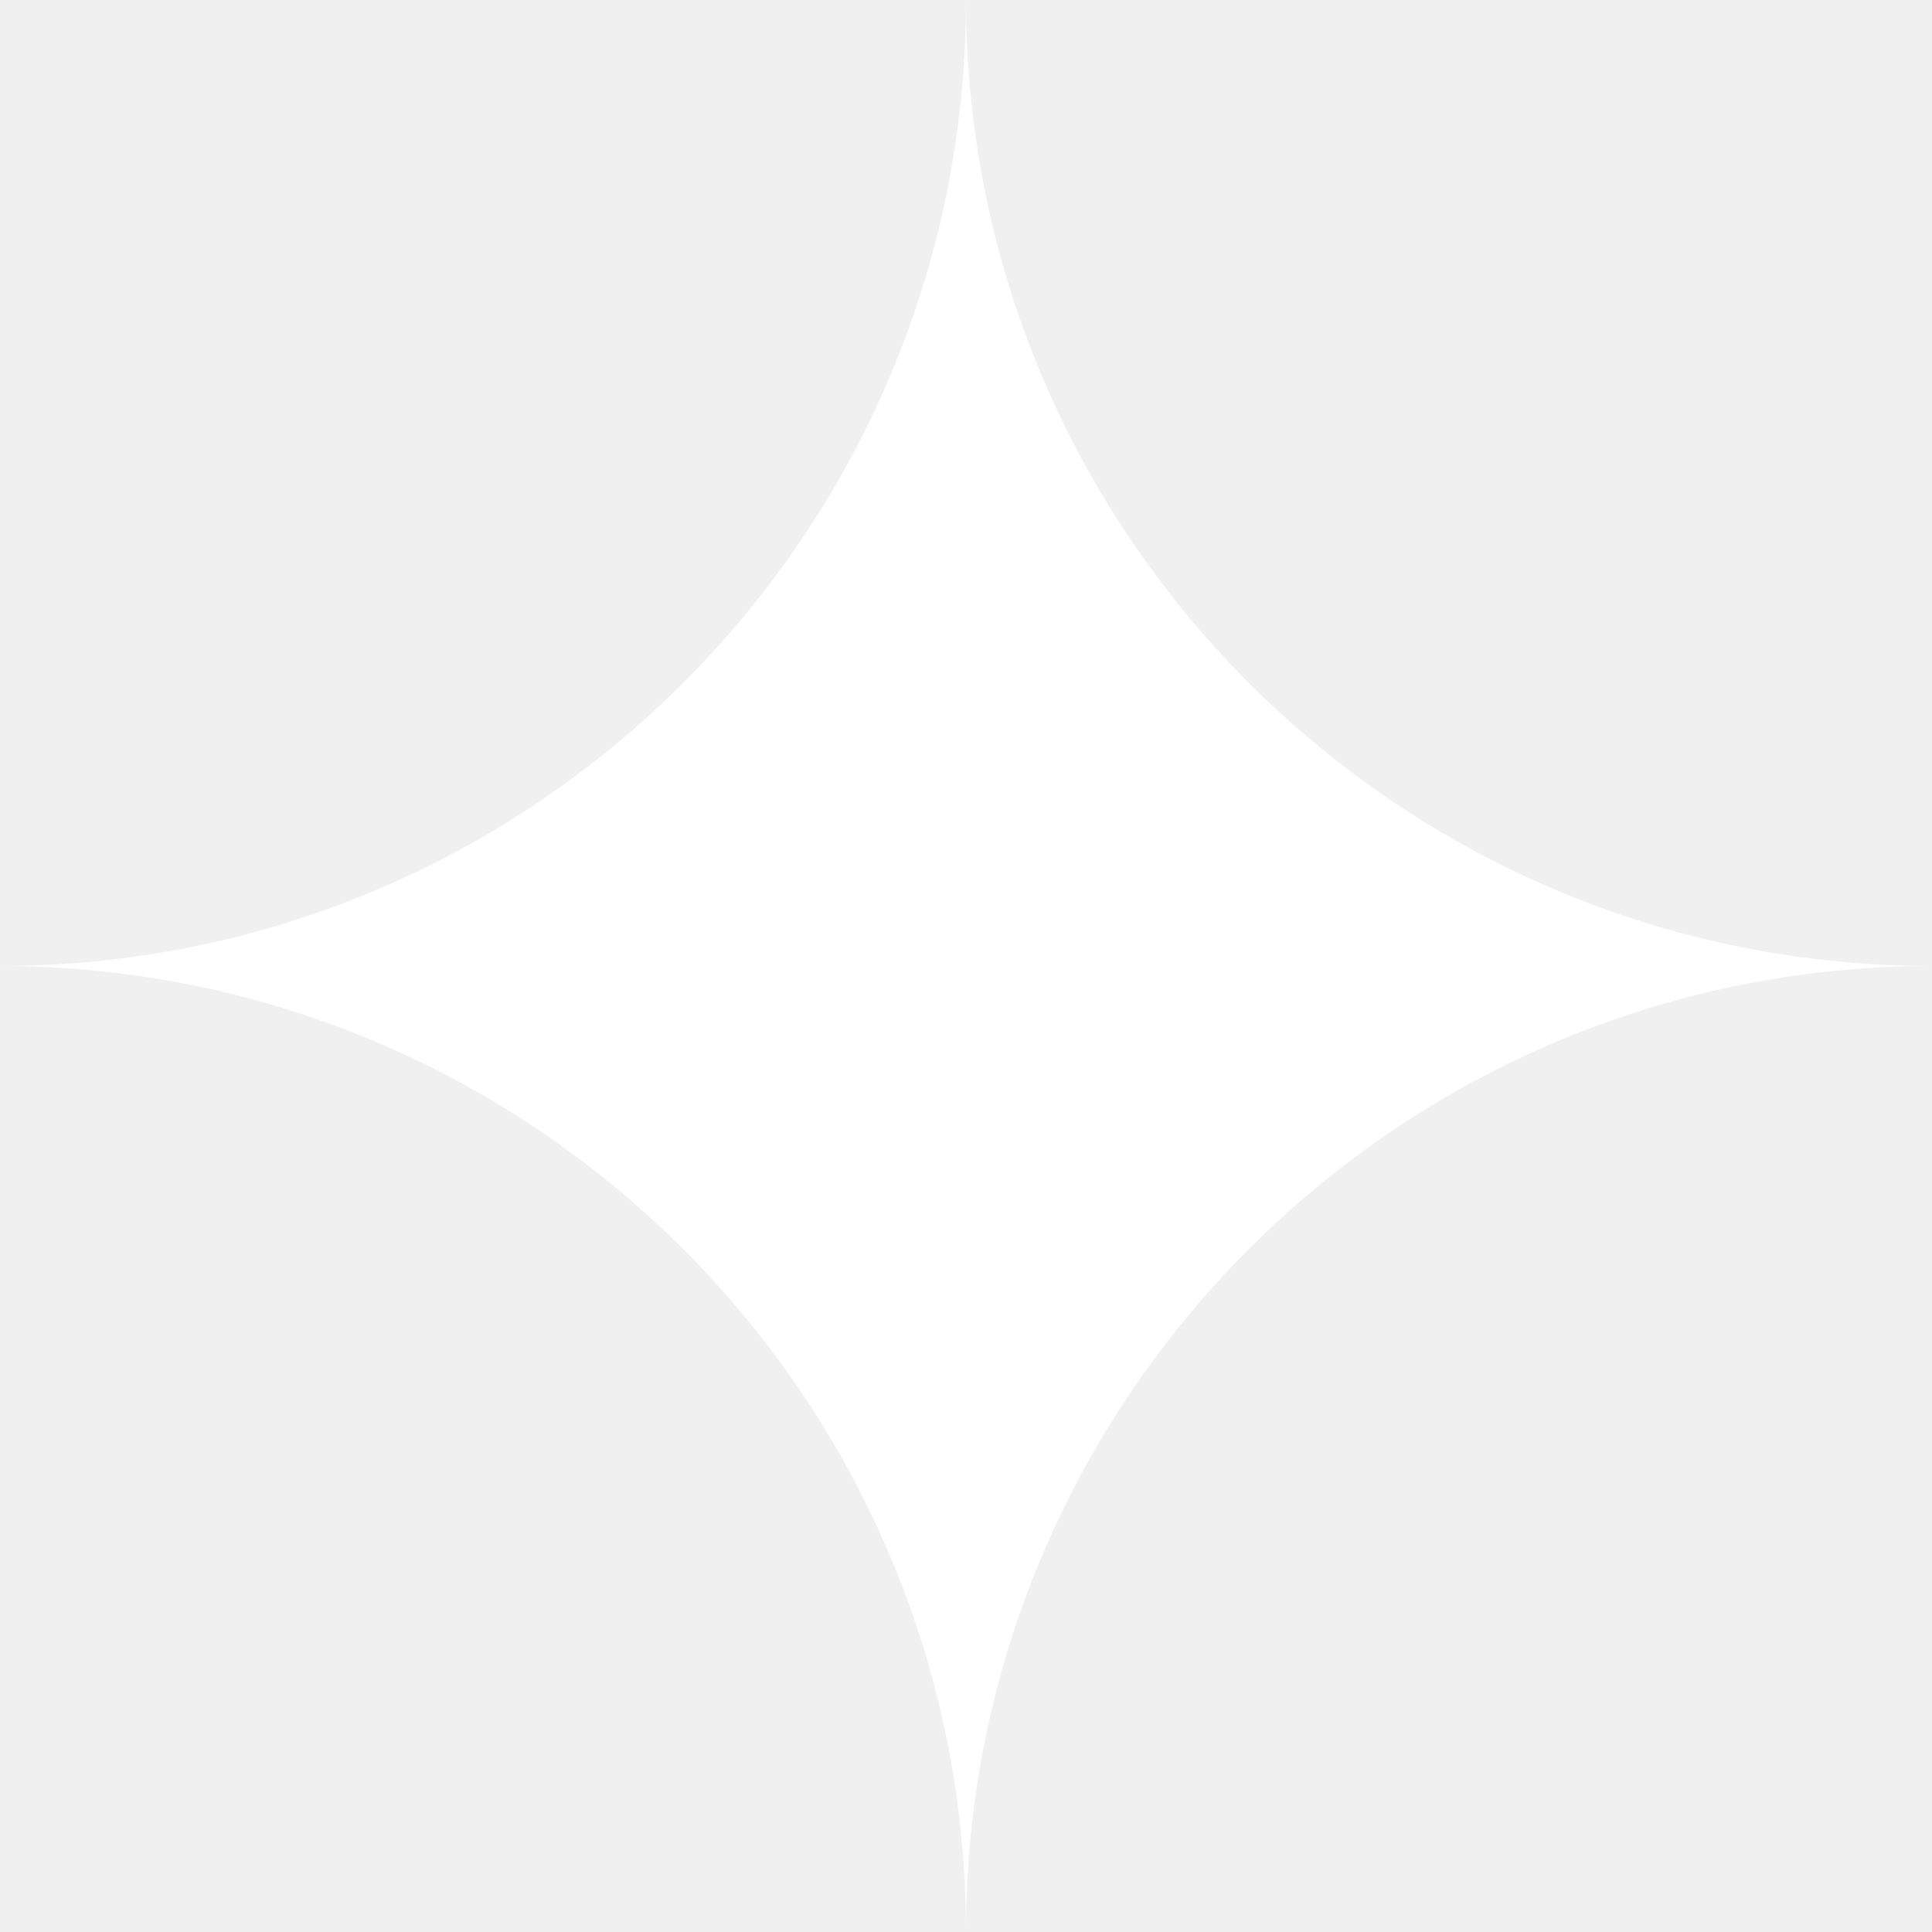
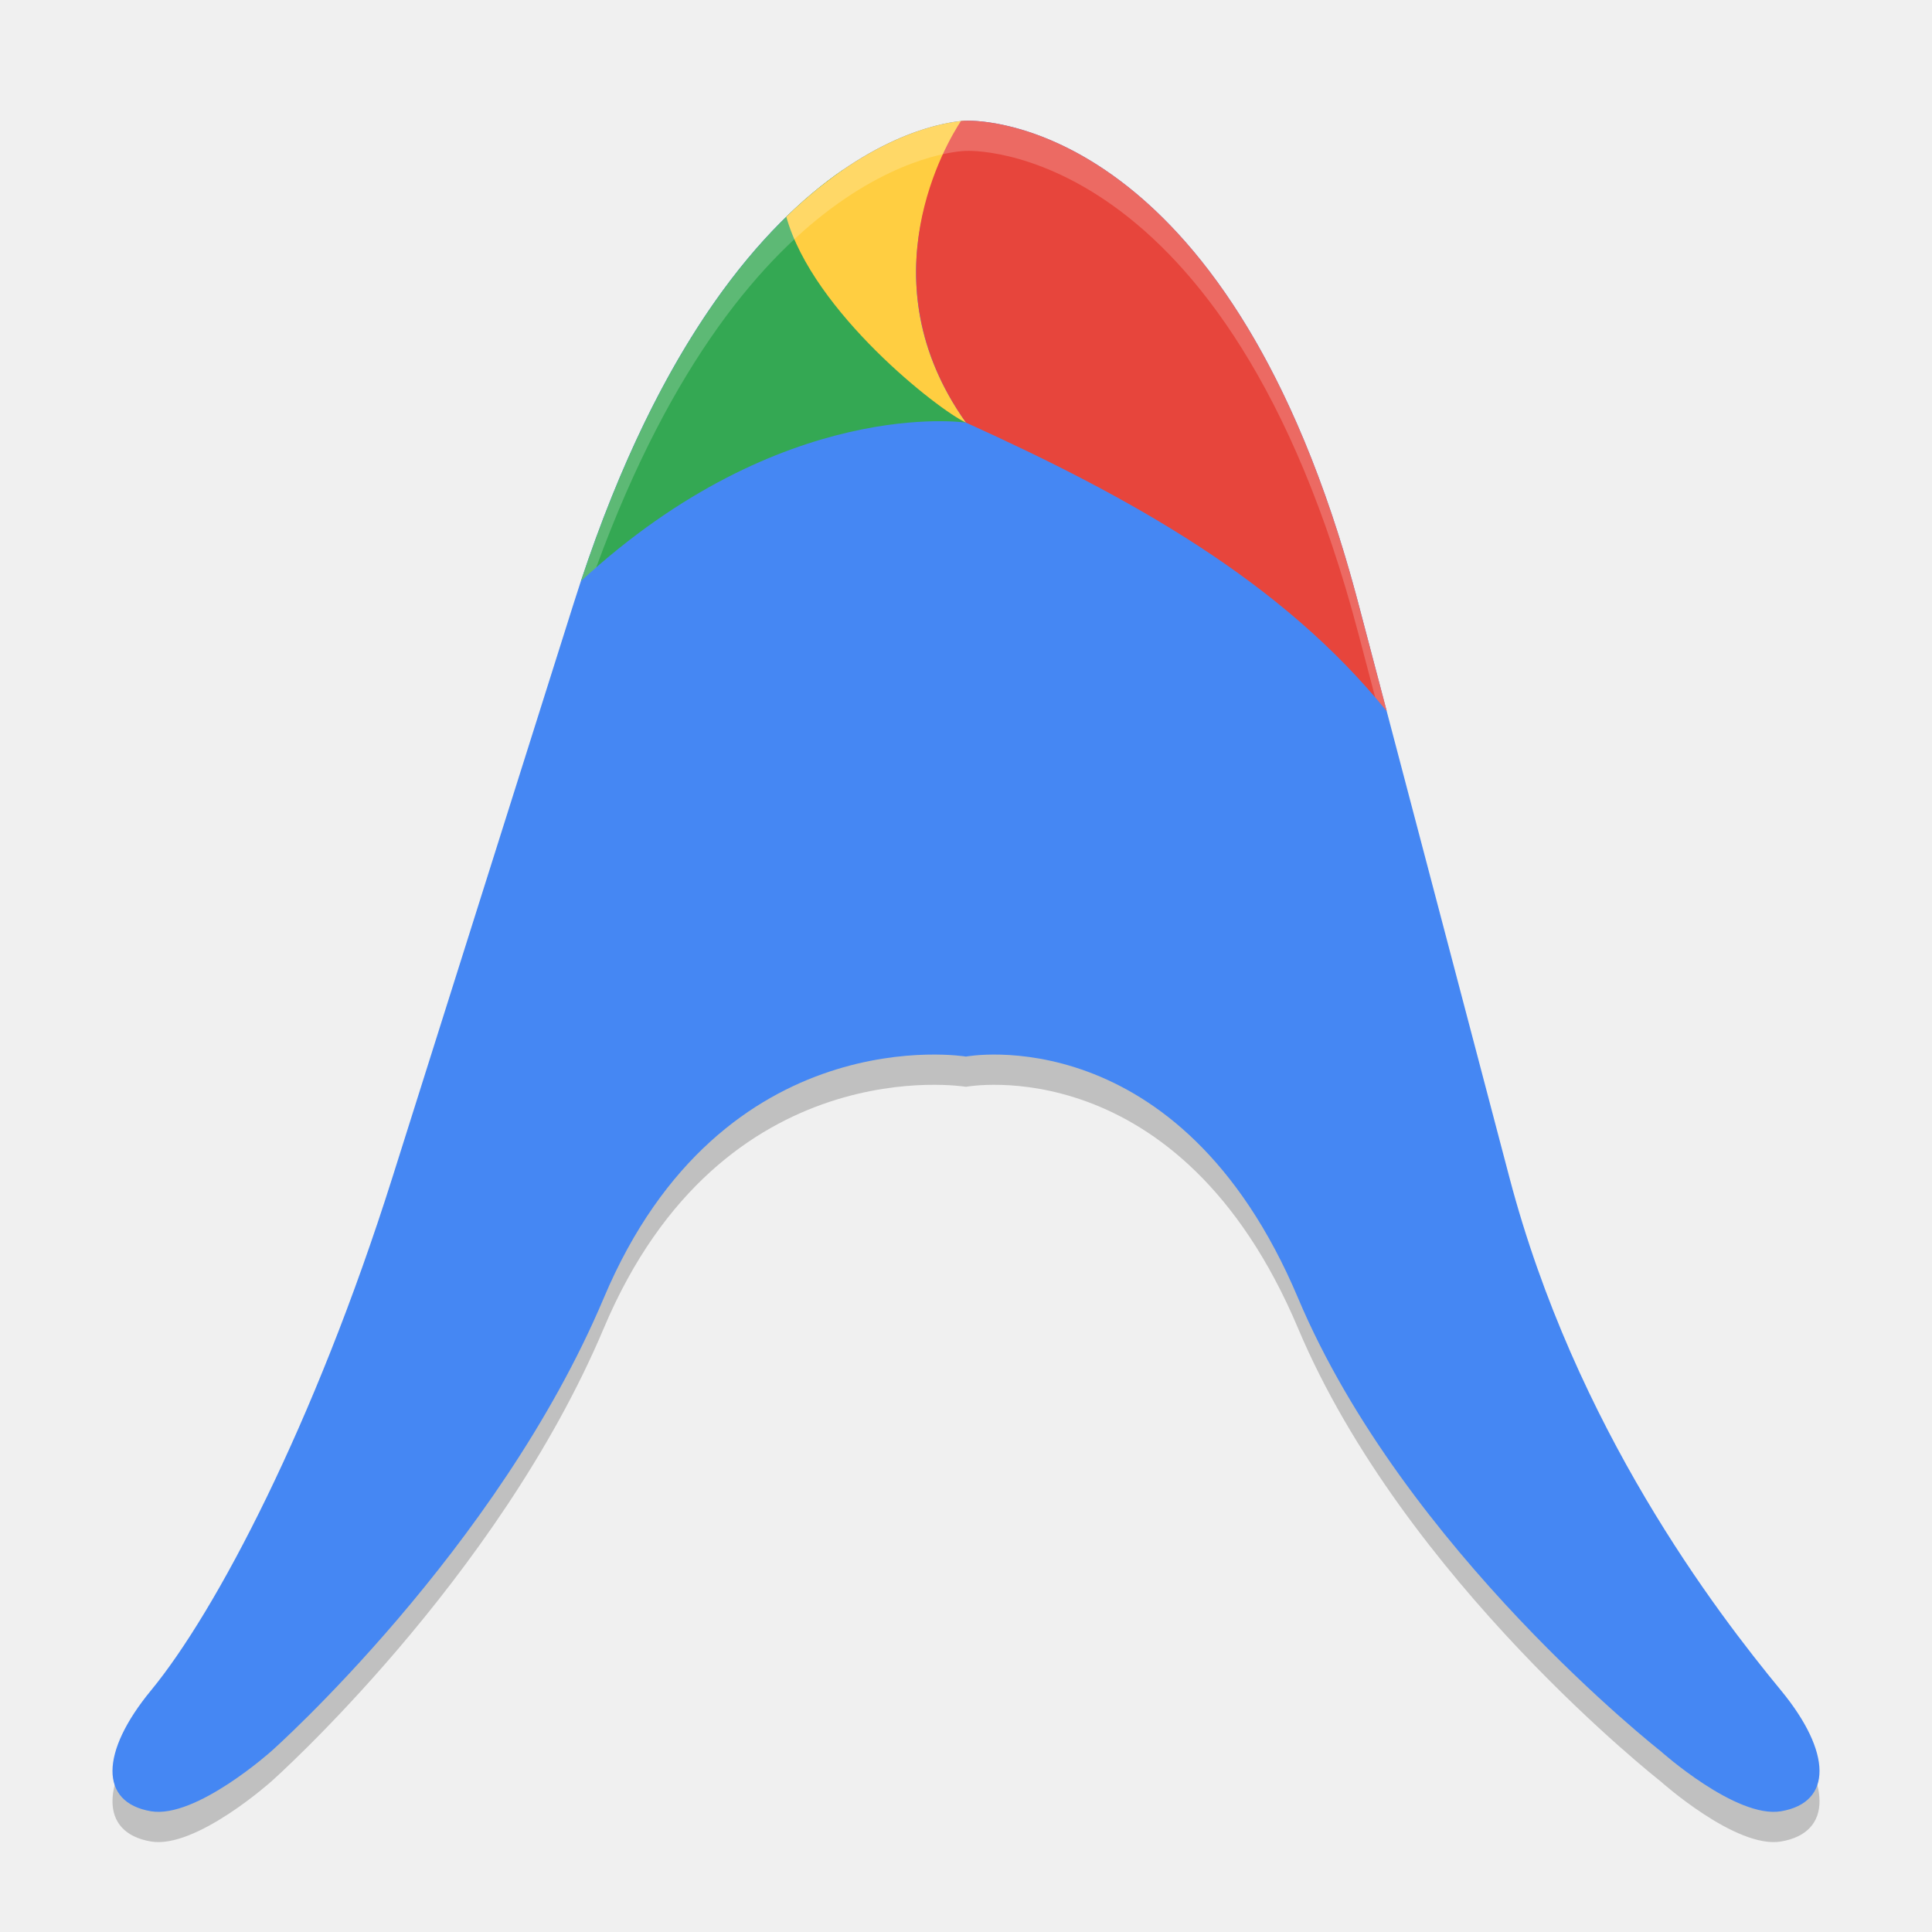
- <svg xmlns="http://www.w3.org/2000/svg" fill="#fff" height="24" viewBox="0 0 24 24" width="24">
-   <path d="M12 0C12 6.627 6.627 12 0 12c6.627 0 12 5.373 12 12 0-6.627 5.373-12 12-12-6.627 0-12-5.373-12-12z" />
+ <svg xmlns="http://www.w3.org/2000/svg" width="64" height="64" version="1.1">
+   <path d="m19 21.002-6 19c-2.588 8.194-5.849 14.39-8 17-1.681 2.04-1.716 3.709 0 4 1.49 0.253 4-2 4-2s7.475-6.644 11-15c3.939-9.338 12-8 12-8s7.061-1.338 11 8c3.525 8.356 12 15 12 15s2.51 2.253 4 2c1.716-0.291 1.681-1.96 0-4-2.151-2.61-6.813-8.69-9-17l-5-19c-4.34-16.49-13-16-13-16s-7.959 0.036-13 16z" style="opacity:.2" />
+   <path d="m19 20-6 19c-2.588 8.194-5.849 14.39-8 17-1.681 2.04-1.716 3.709 0 4 1.49 0.253 4-2 4-2s7.475-6.644 11-15c3.939-9.338 12-8 12-8s7.061-1.338 11 8c3.525 8.356 12 15 12 15s2.51 2.253 4 2c1.716-0.291 1.681-1.96 0-4-2.151-2.61-6.813-8.69-9-17l-5-19c-4.34-16.49-13-16-13-16s-7.959 0.036-13 16z" style="fill:#4587f3" />
+   <path d="m27.936 5.619c-2.622 1.8-6.026 5.6-8.691 13.629 6.681-6.149 12.739-5.25 12.756-5.248-0.906-0.414-3.297-5.144-4.064-8.381z" style="fill:#34a853" />
+   <path d="m32 4s-0.04-2.44e-4 -0.117 0.006h-0.006c-0.559 0.045-2.983 0.401-5.83 3.174 0.883 3.16 5.055 6.413 5.953 6.82-3.657-5.147-0.108-9.976-0.107-9.977v-0.002h0.002c0.014-0.005 0.091-0.015 0.105-0.02v-0.002z" style="fill:#ffce41" />
+   <path d="M 32.098 3.998 C 32.034 3.998 32 4 32 4 C 32 4 31.942 3.999 31.832 4.01 C 31.38 4.696 28.63 9.256 32 14 C 37.49 16.486 42.468 19.271 45.938 23.561 L 45 20 C 44.967 19.881 44.936 19.761 44.904 19.639 C 40.807 4.525 33.051 4.004 32.098 3.998 z " style="fill:#e7453c" />
+   <path d="m32.098 4c-0.064-3.972e-4 -0.098 0.002-0.098 0.002 0 0-0.04-2.446e-4 -0.117 0.006h-0.006c-0.43 0.035-1.962 0.261-3.939 1.617l-2e-3 -0.002v-0.002c-0.158 0.108-0.325 0.244-0.488 0.367-0.138 0.105-0.272 0.196-0.414 0.312-0.321 0.263-0.651 0.554-0.986 0.881-2.241 2.182-4.743 5.862-6.803 12.068 0.169-0.155 0.338-0.307 0.506-0.453 5.042-13.765 12.25-13.797 12.25-13.797s8.66-0.49 13 16l0.553 2.1c0.13 0.152 0.258 0.307 0.385 0.463l-0.938-3.561c-0.033-0.119-0.064-0.239-0.096-0.361-4.097-15.114-11.853-15.635-12.807-15.641z" style="fill:#ffffff;opacity:.2" />
</svg>
